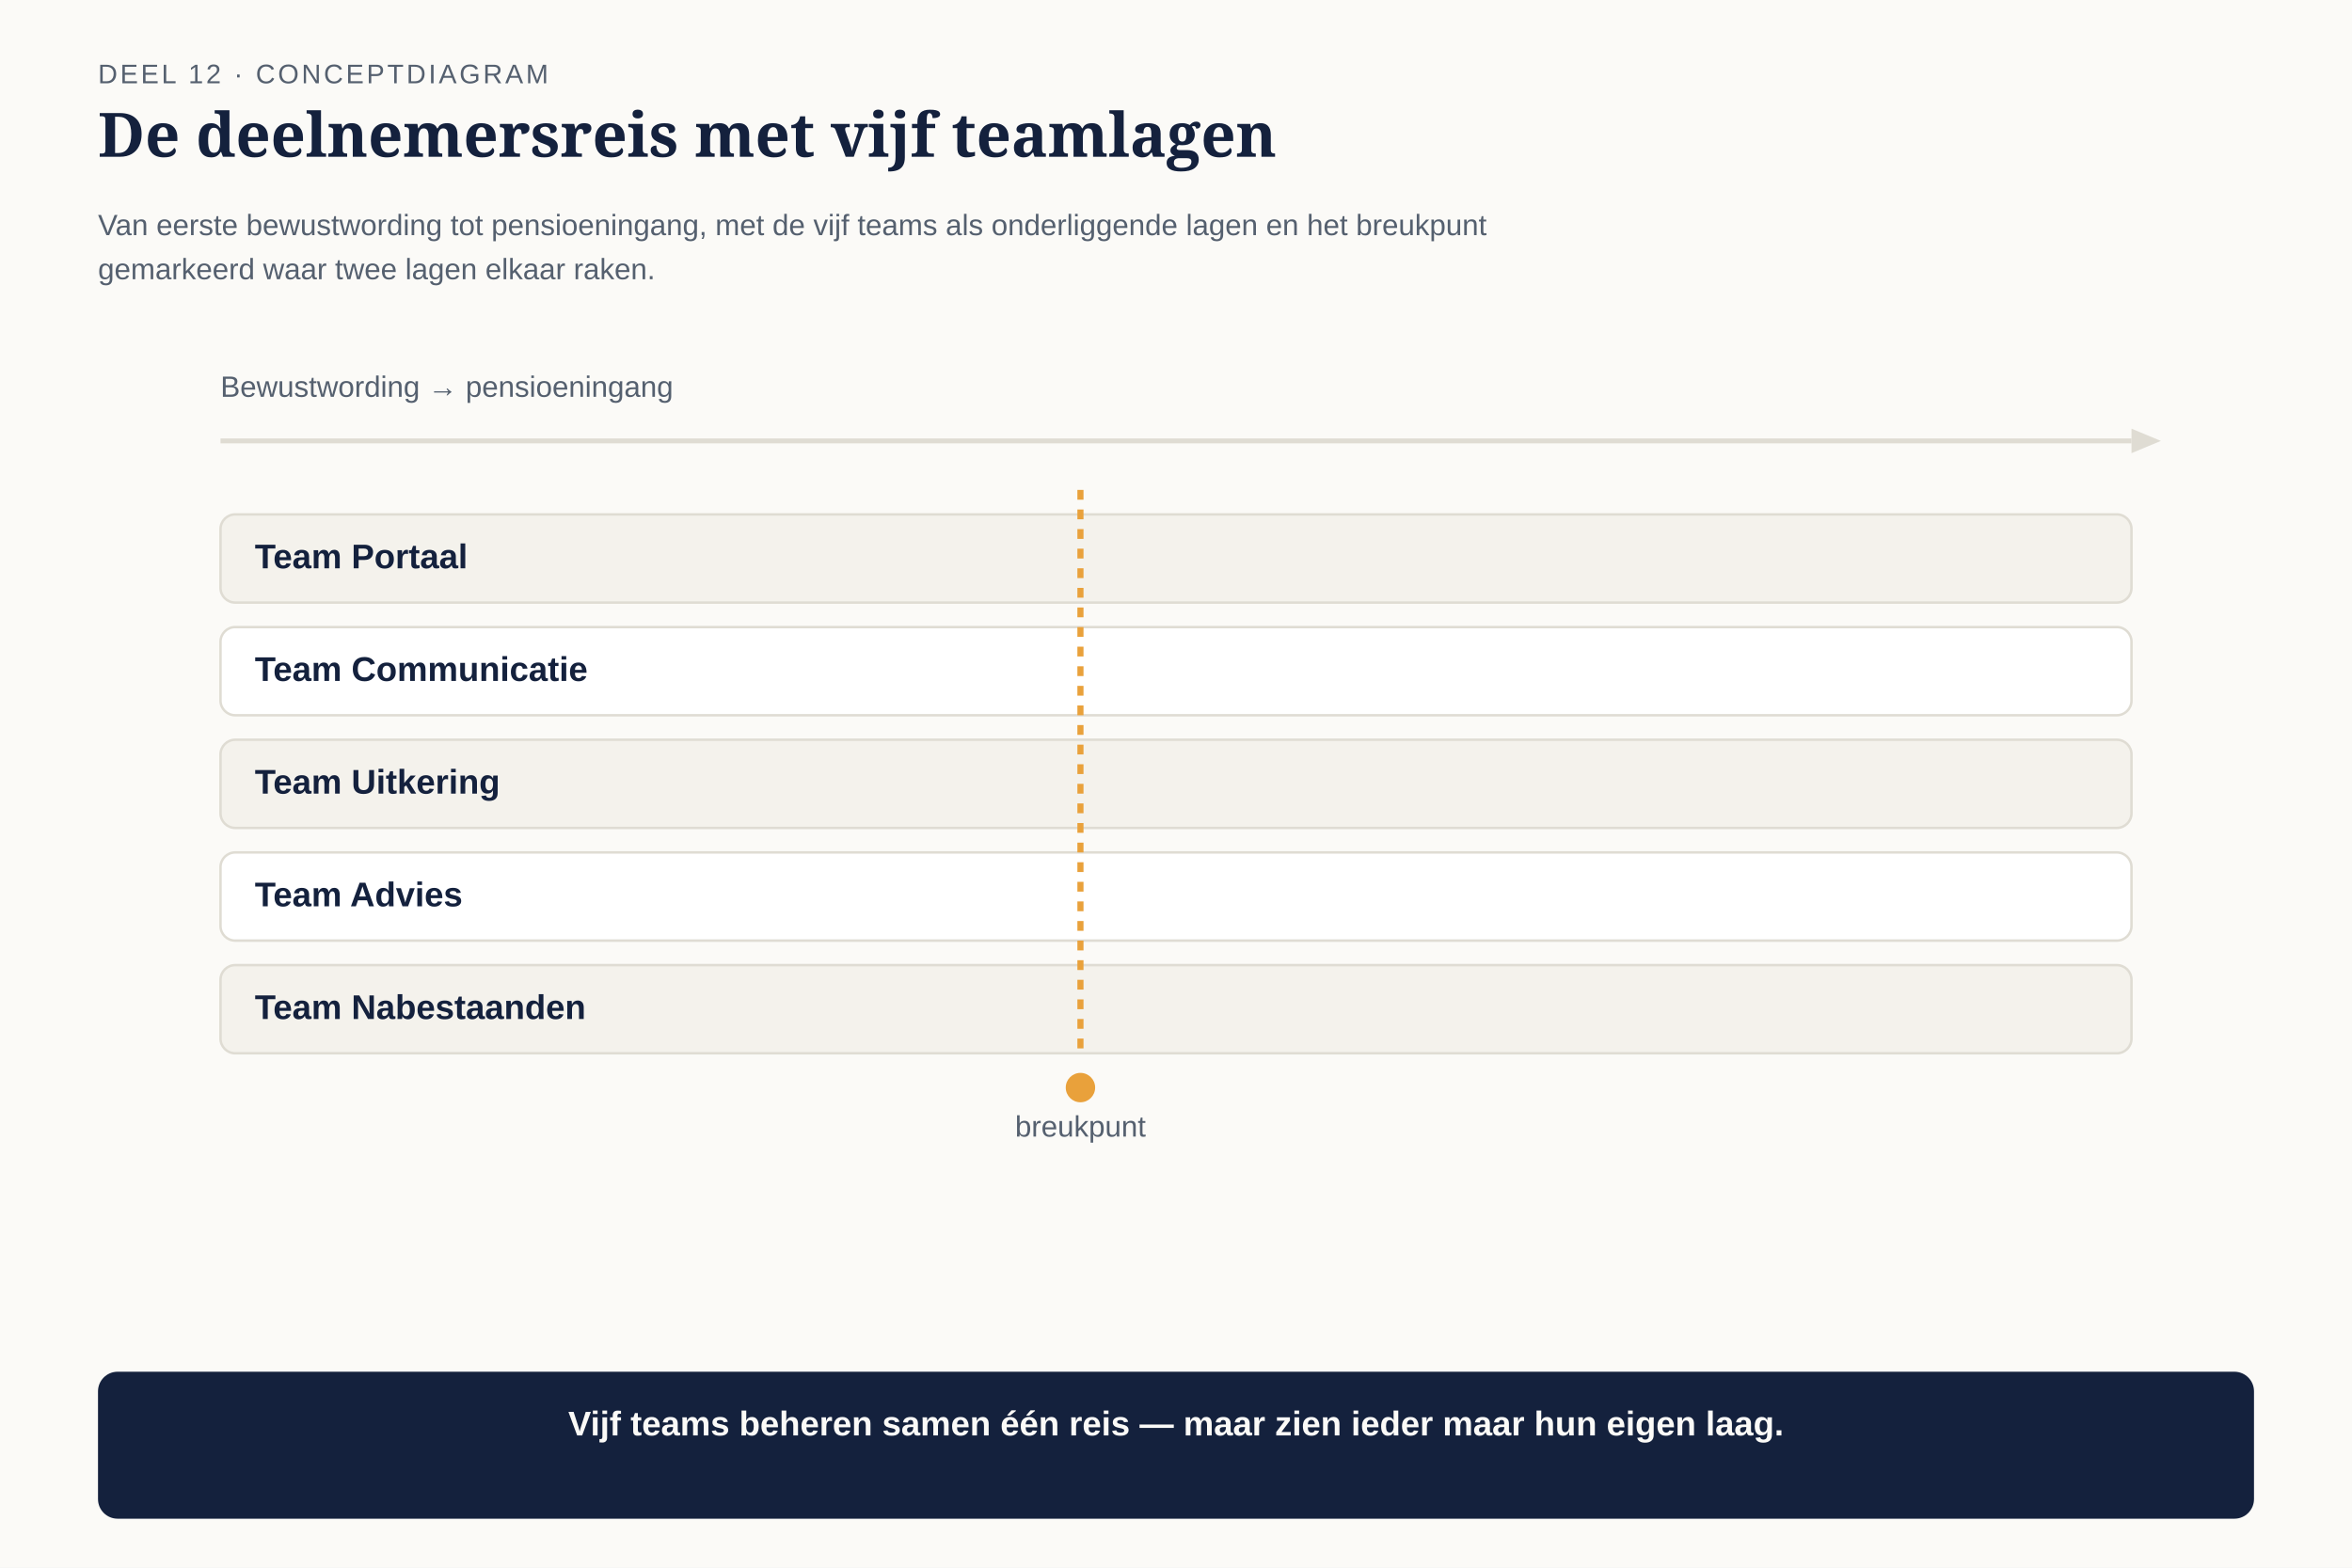
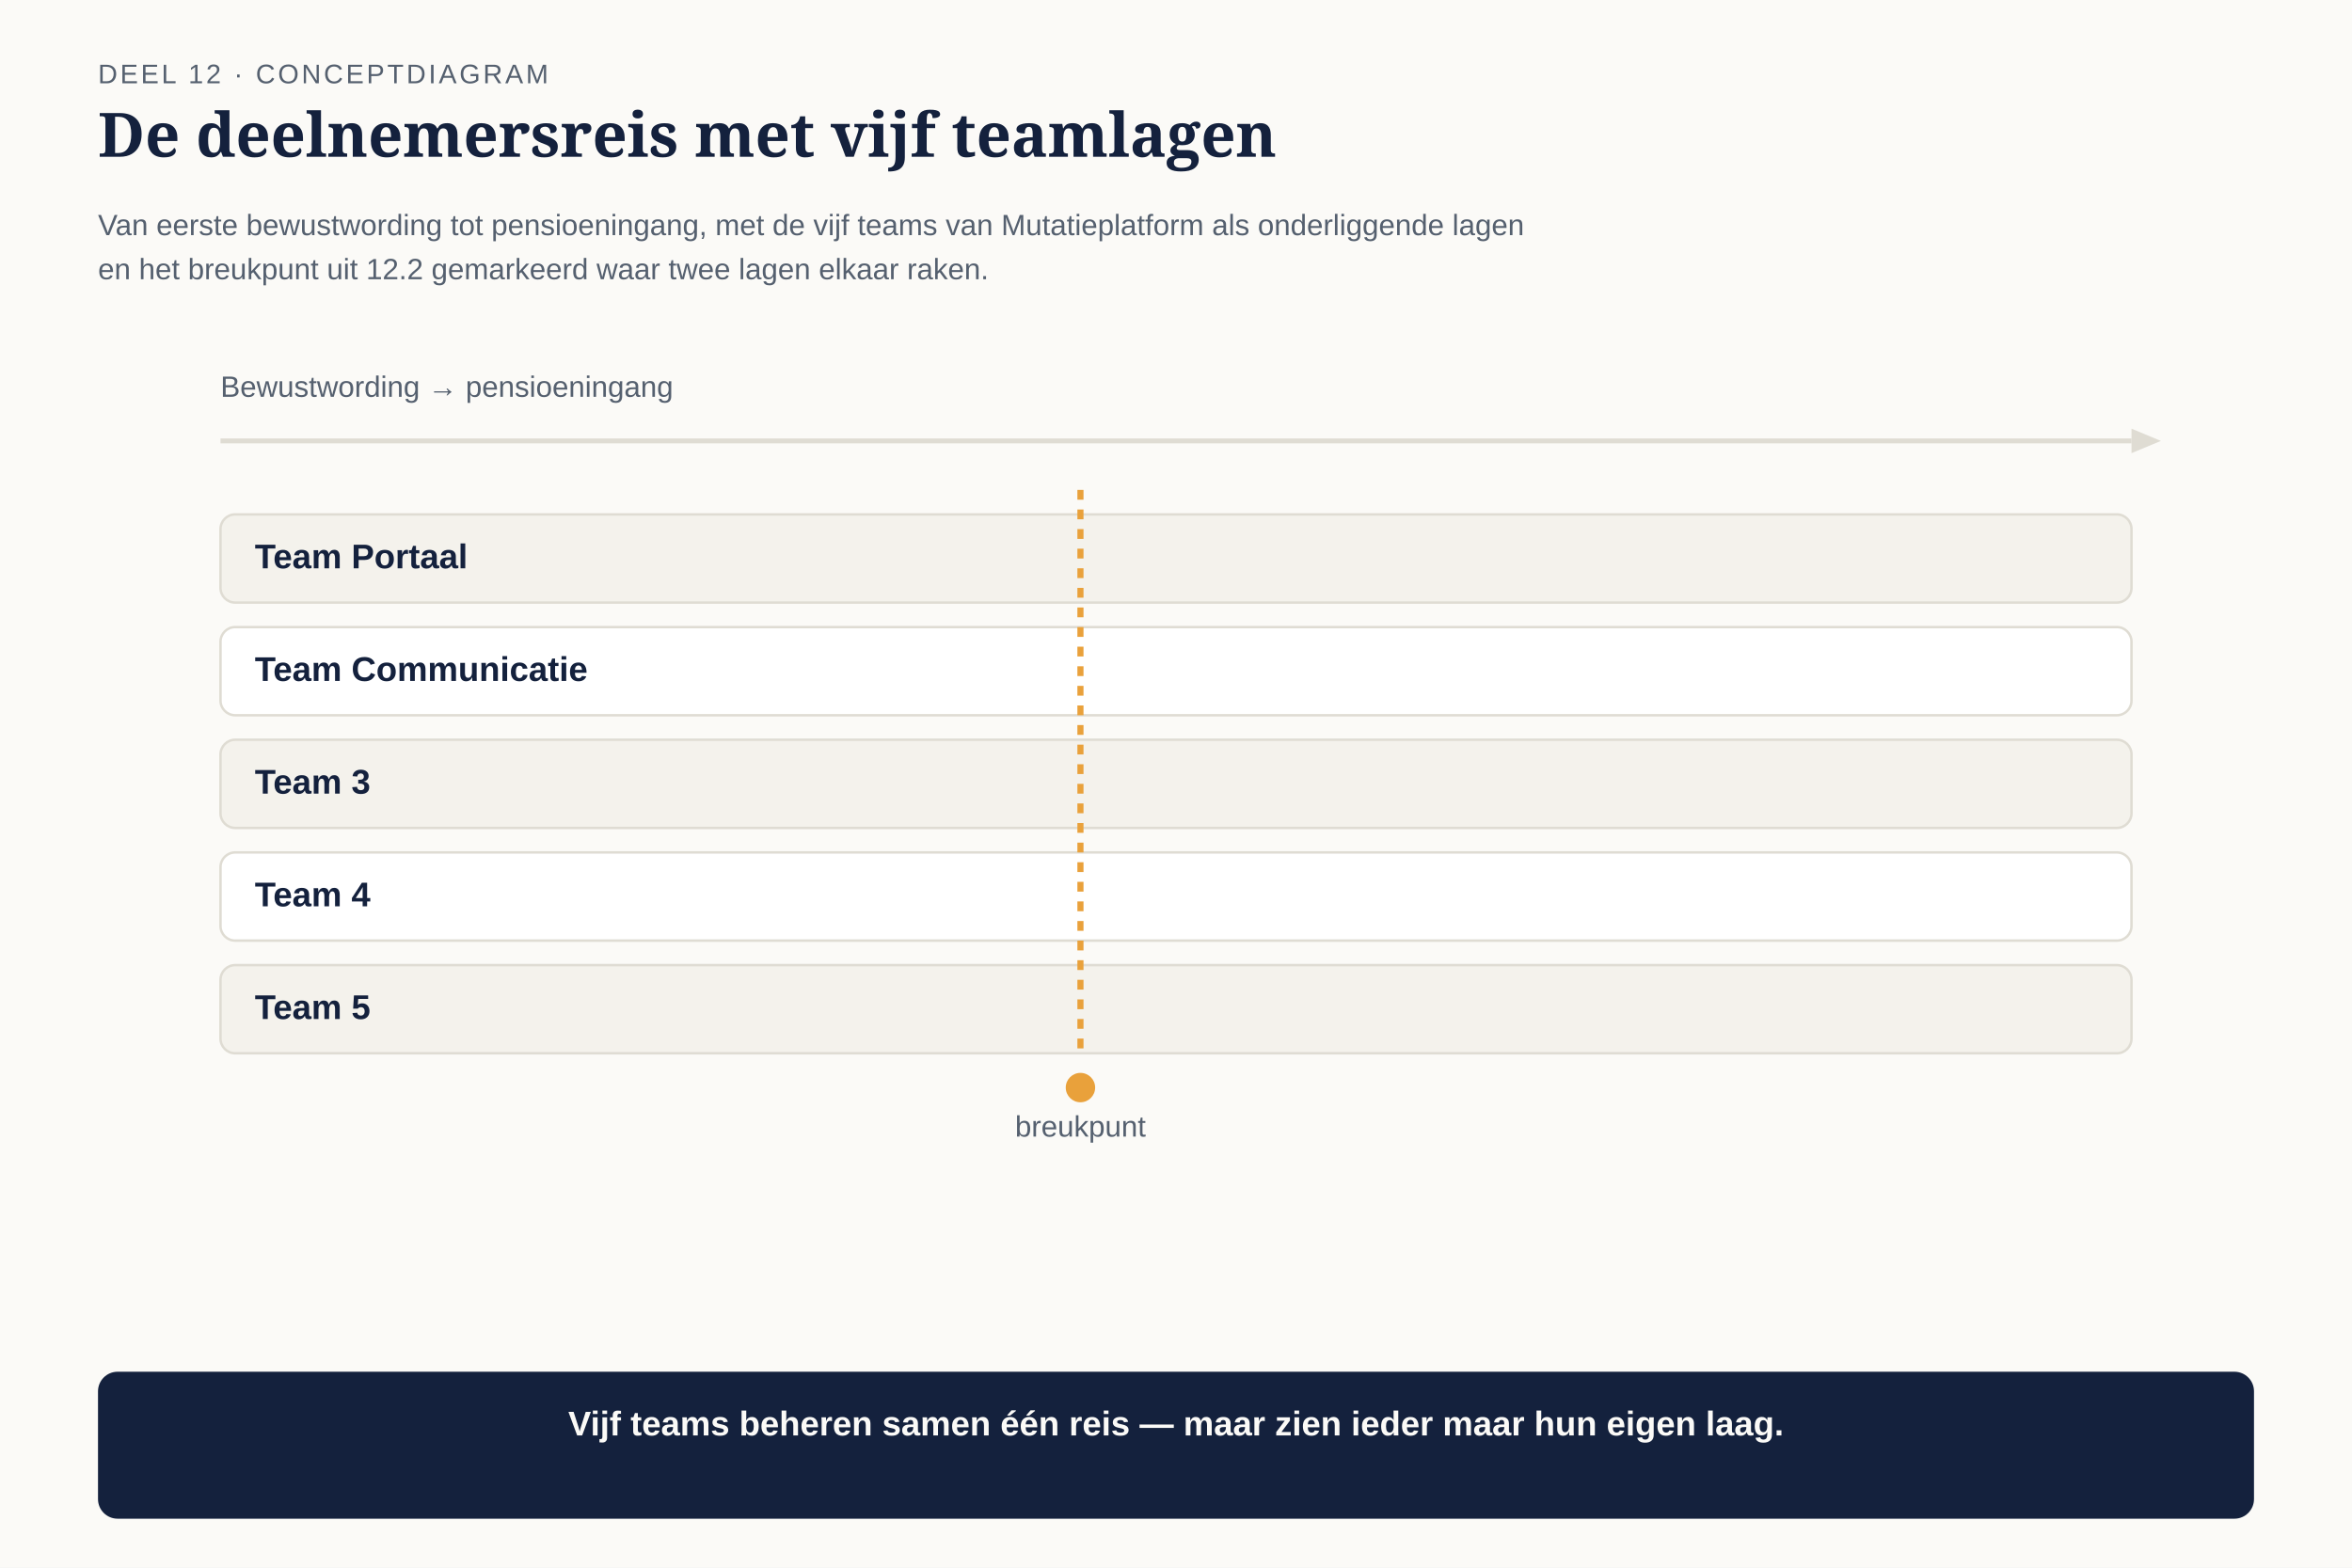
<svg xmlns="http://www.w3.org/2000/svg" viewBox="0 0 960 640" font-family="'DM Sans', Arial, sans-serif" width="960" height="640" preserveAspectRatio="xMidYMid meet">
  <defs>
    <style>
      .paper { fill:#FBFAF7; }
      .label { font-size:14px; font-weight:700; fill:#14213D; }
      .label-light { font-size:14px; font-weight:700; fill:#FBFAF7; }
      .sub { font-size:12px; fill:#55606F; }
      .sub-light { font-size:12px; fill:#DFDCD3; }
      .title { font-family:'Cormorant Garamond', Georgia, serif; font-size:25px; fill:#14213D; font-weight:600; }
      .title-sm { font-family:'Cormorant Garamond', Georgia, serif; font-size:19px; fill:#14213D; font-weight:600; }
      .kicker { font-size:11px; fill:#55606F; letter-spacing:.10em; }
      .arrow { stroke:#2563A8; stroke-width:2; fill:none; marker-end:url(#arrb); }
      .arrow-muted { stroke:#55606F; stroke-width:1.5; fill:none; marker-end:url(#arrm); }
      .arrow-amber { stroke:#E9A13B; stroke-width:2; fill:none; marker-end:url(#arra); }
    </style>
    <marker id="arrb" markerWidth="10" markerHeight="10" refX="6" refY="3" orient="auto">
      <path d="M0,0 L6,3 L0,6 Z" fill="#2563A8" />
    </marker>
    <marker id="arrm" markerWidth="10" markerHeight="10" refX="6" refY="3" orient="auto">
      <path d="M0,0 L6,3 L0,6 Z" fill="#55606F" />
    </marker>
    <marker id="arra" markerWidth="10" markerHeight="10" refX="6" refY="3" orient="auto">
      <path d="M0,0 L6,3 L0,6 Z" fill="#E9A13B" />
    </marker>
  </defs>
  <rect width="960" height="640" class="paper" />
  <text x="40" y="34" class="kicker">DEEL 12 · CONCEPTDIAGRAM</text>
  <text x="40" y="64" class="title">De deelnemersreis met vijf teamlagen</text>
-   <text x="40" y="96" class="sub">Van eerste bewustwording tot pensioeningang, met de vijf teams als onderliggende lagen en het breukpunt</text>
-   <text x="40" y="114" class="sub">gemarkeerd waar twee lagen elkaar raken.</text>
+   <text x="40" y="96" class="sub">Van eerste bewustwording tot pensioeningang, met de vijf teams van Mutatieplatform als onderliggende lagen</text>
+   <text x="40" y="114" class="sub">en het breukpunt uit 12.2 gemarkeerd waar twee lagen elkaar raken.</text>
  <text x="90" y="162" class="sub" text-anchor="start">Bewustwording → pensioeningang</text>
  <line x1="90" y1="180" x2="870" y2="180" stroke="#DFDCD3" stroke-width="2" />
  <polygon points="870,175 882,180 870,185" fill="#DFDCD3" />
  <rect x="90" y="210" width="780" height="36" rx="6" fill="#F4F2EC" stroke="#DFDCD3" stroke-width="1" />
  <text x="104" y="232" text-anchor="start" class="label">Team Portaal</text>
  <rect x="90" y="256" width="780" height="36" rx="6" fill="#FFFFFF" stroke="#DFDCD3" stroke-width="1" />
  <text x="104" y="278" text-anchor="start" class="label">Team Communicatie</text>
  <rect x="90" y="302" width="780" height="36" rx="6" fill="#F4F2EC" stroke="#DFDCD3" stroke-width="1" />
-   <text x="104" y="324" text-anchor="start" class="label">Team Uitkering</text>
+   <text x="104" y="324" text-anchor="start" class="label">Team 3</text>
  <rect x="90" y="348" width="780" height="36" rx="6" fill="#FFFFFF" stroke="#DFDCD3" stroke-width="1" />
-   <text x="104" y="370" text-anchor="start" class="label">Team Advies</text>
+   <text x="104" y="370" text-anchor="start" class="label">Team 4</text>
  <rect x="90" y="394" width="780" height="36" rx="6" fill="#F4F2EC" stroke="#DFDCD3" stroke-width="1" />
-   <text x="104" y="416" text-anchor="start" class="label">Team Nabestaanden</text>
+   <text x="104" y="416" text-anchor="start" class="label">Team 5</text>
  <line x1="441" y1="200" x2="441" y2="430" stroke="#E9A13B" stroke-width="2.5" stroke-dasharray="4,4" />
  <circle cx="441" cy="444" r="6" fill="#E9A13B" />
  <text x="441" y="464" text-anchor="middle" class="sub">breukpunt</text>
  <rect x="40" y="560" width="880" height="60" rx="8" fill="#14213D" />
  <text x="480" y="586" text-anchor="middle" class="label-light">Vijf teams beheren samen één reis — maar zien ieder maar hun eigen laag.</text>
</svg>
